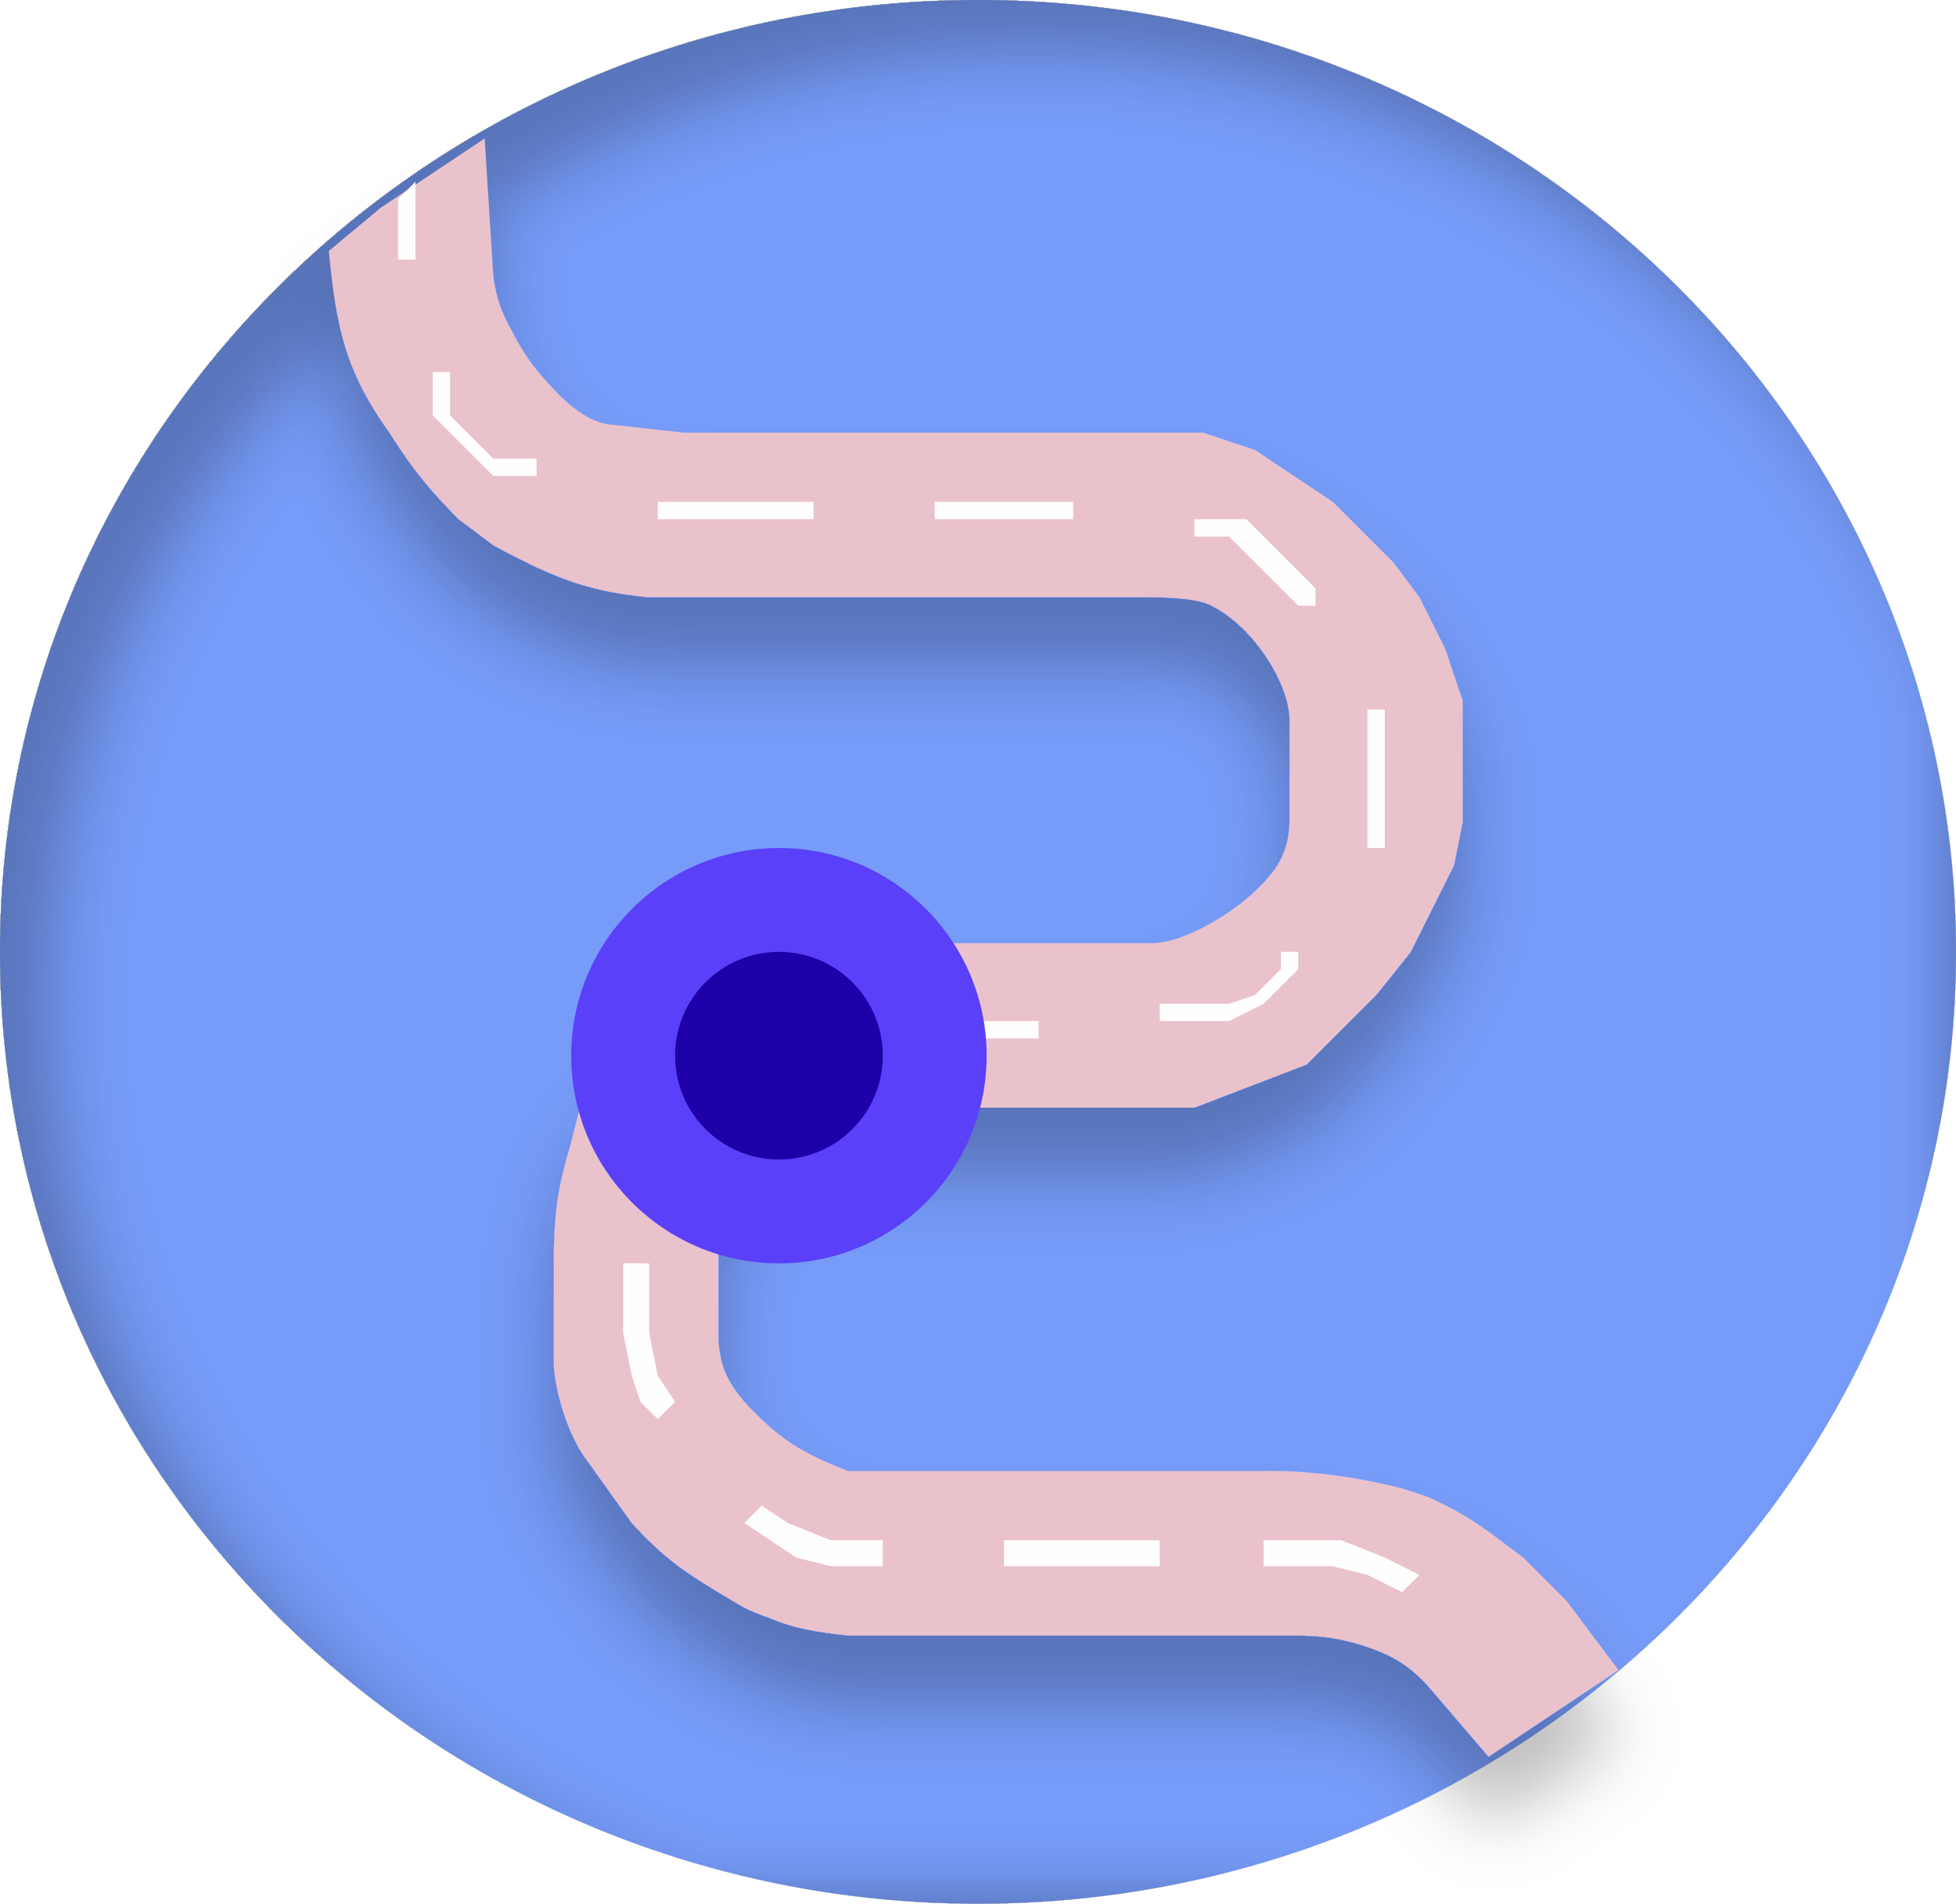
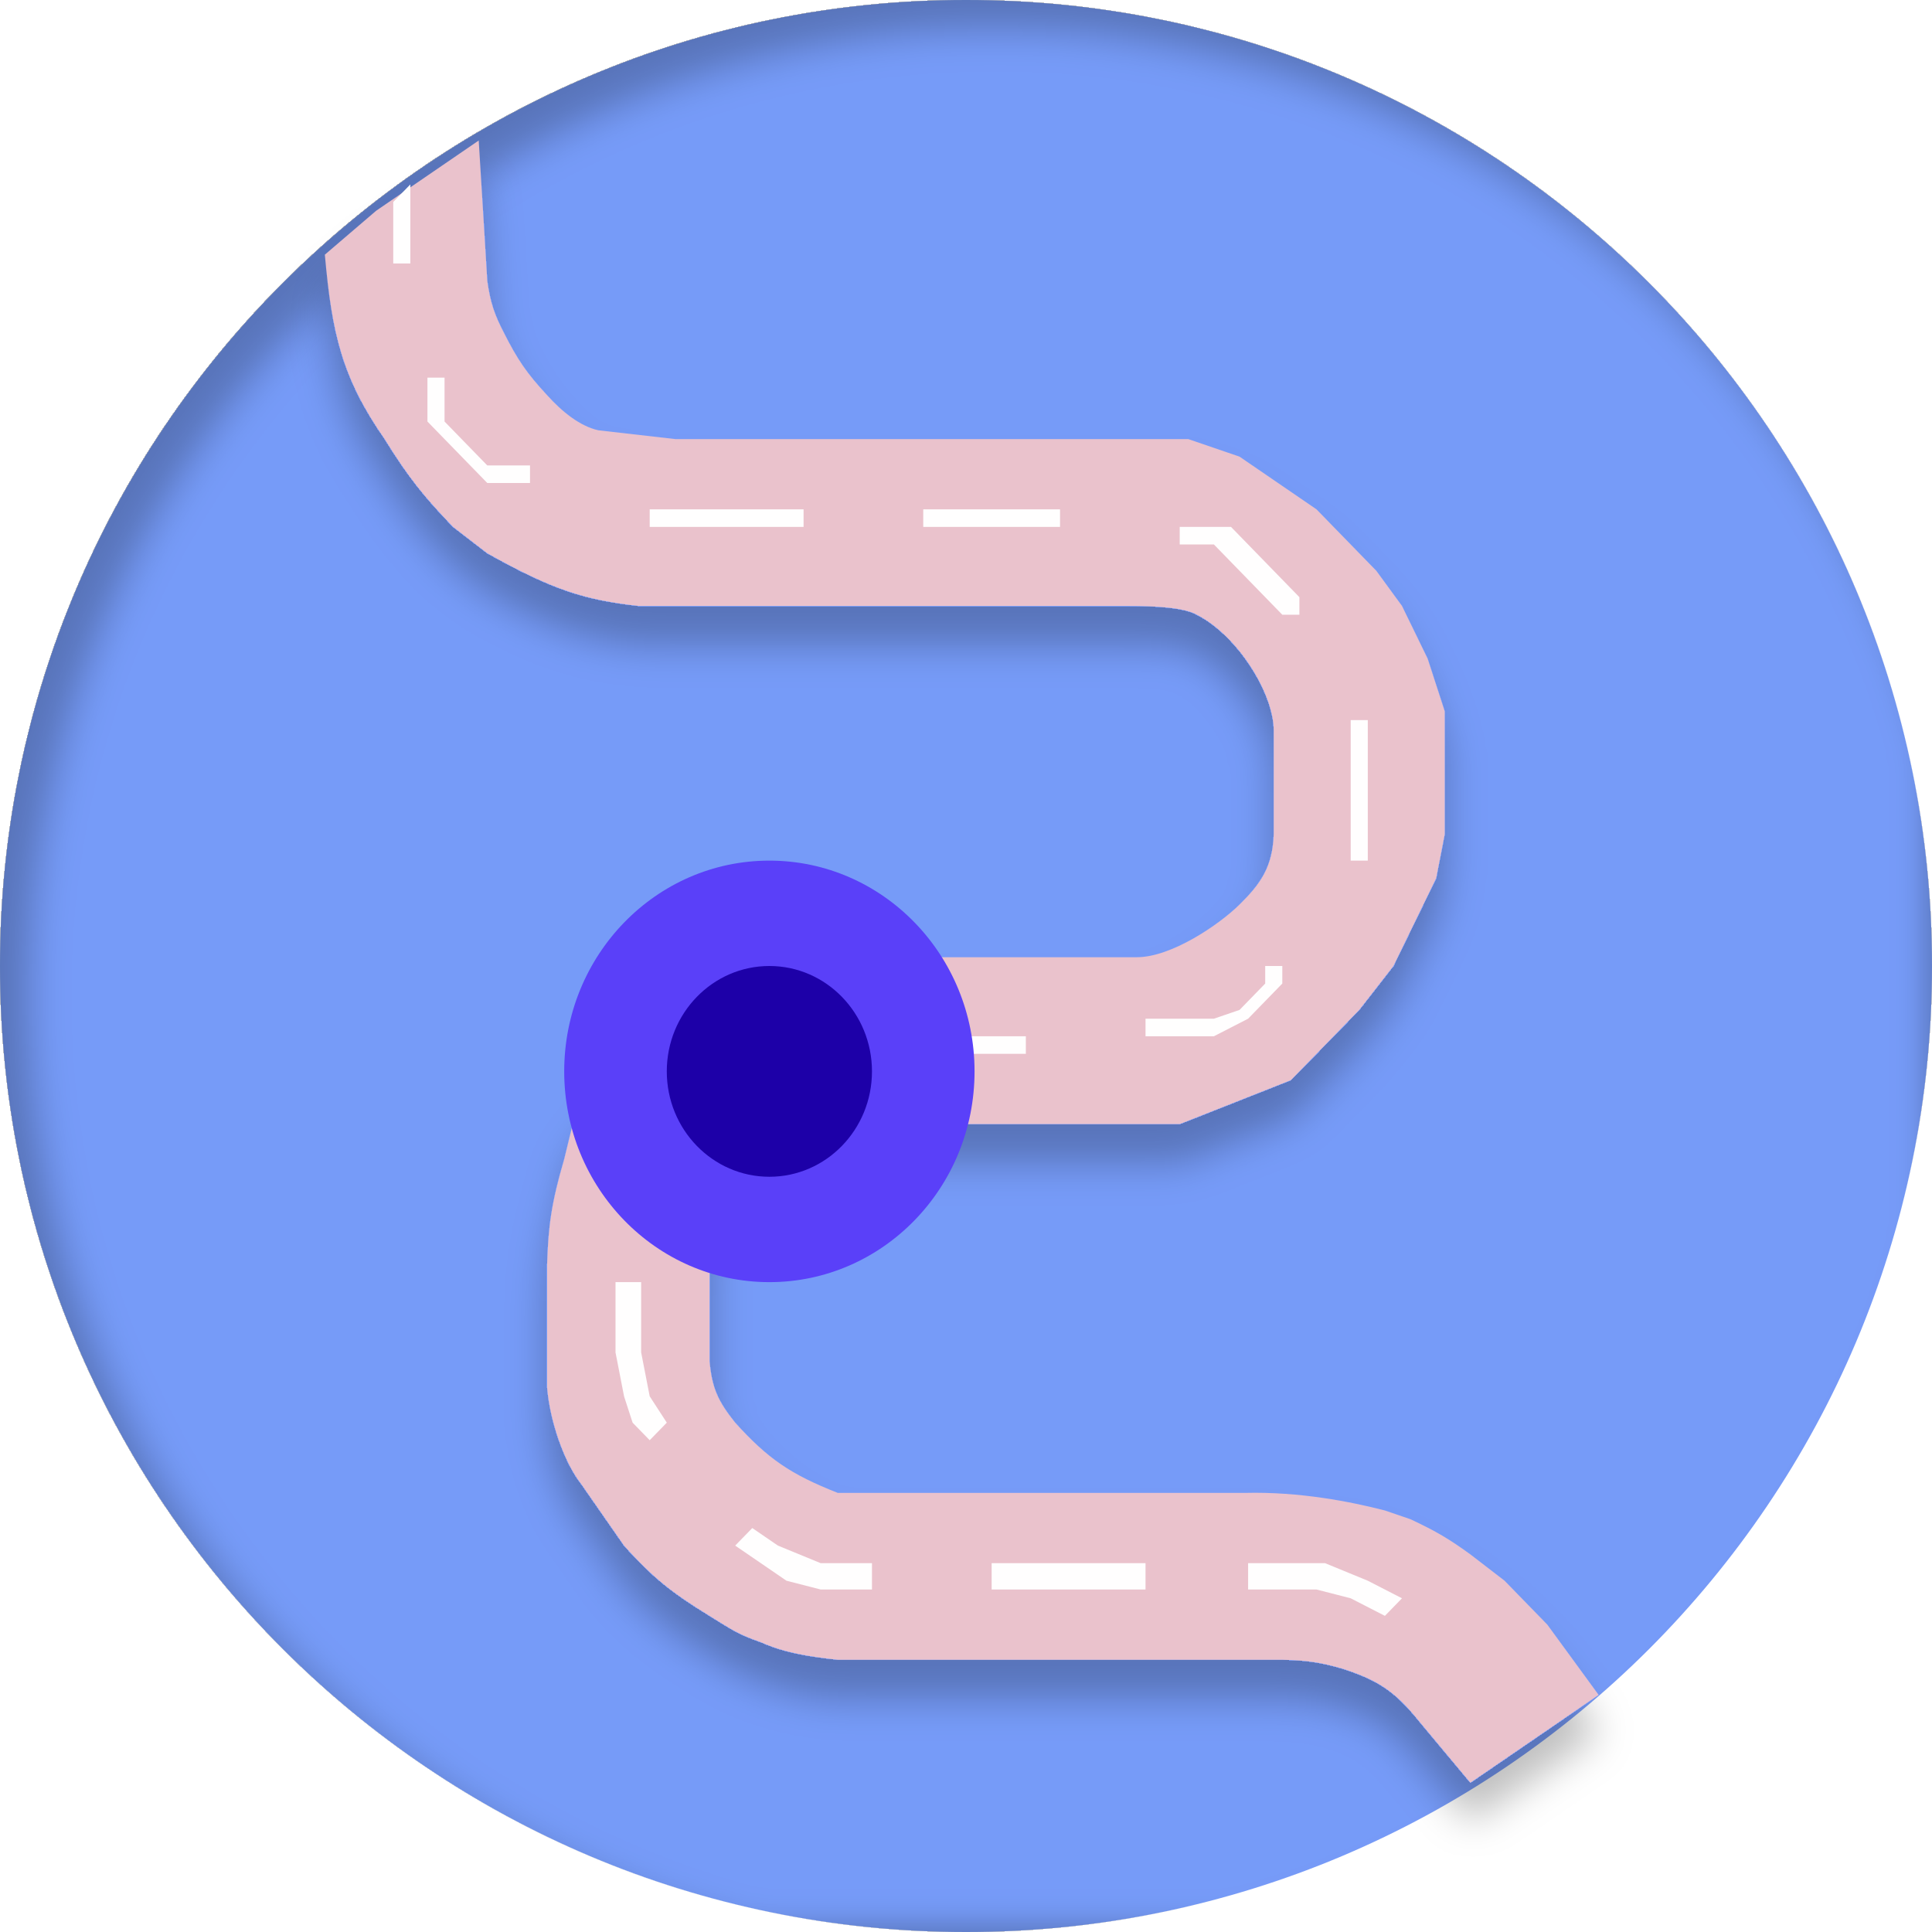
- <svg xmlns="http://www.w3.org/2000/svg" width="113" height="110" viewBox="0 0 113 110" fill="none">
+ <svg xmlns="http://www.w3.org/2000/svg" width="200" height="200" viewBox="0 0 200 200" fill="none">
  <g filter="url(#filter0_i_2_36)">
-     <ellipse cx="56.5" cy="55" rx="56.5" ry="55" fill="#769BF8" />
+     <circle cx="100" cy="100" r="100" fill="#769BF8" />
  </g>
  <g filter="url(#filter1_d_2_36)">
-     <path d="M22 12L19 14.5C19.416 18.989 20 21.5 22.5 25C23.901 27.198 24.793 28.267 26.5 30L28.5 31.5C32.373 33.616 34.262 34.163 37.349 34.5H51H66C67.5 34.5 69.253 34.58 70 35C72.403 36.19 74.5 39.5 74.5 41.591V47.5C74.435 49.382 73.709 50.34 72.5 51.5C71.291 52.66 68.5 54.5 66.5 54.5H44.5L37.5 59.5L35.5 61.5L33.5 64L33 66C32.227 68.574 32.074 69.848 32 72V79C32.15 80.79 32.939 83.187 34 84.5L36.5 88C38.239 89.89 39.365 90.718 41.5 92C42.864 92.819 43.139 93.034 44.5 93.5C45.918 94.111 47.3 94.317 49 94.5H75C76.552 94.534 77.289 94.669 78.5 95C80.567 95.653 81.576 96.268 83 98L86 101.5L93.5 96.5L90.5 92.5L88 90L86 88.5C84.776 87.638 84.022 87.193 82.5 86.5L81 86C79 85.5 76.029 84.923 72.812 85H49C46.234 83.937 44.925 83.068 43 81C42.011 79.797 41.639 79.048 41.5 77.5V74V70L42.5 66L46 64H51H57H69L75.5 61.5L77.5 59.5L79.5 57.5L81.5 55L84 50L84.5 47.5V40.5L83.5 37.5L82 34.5L80.5 32.5L77 29L72.5 26L69.5 25H52H39.5L35 24.5C33.927 24.269 32.879 23.451 32 22.5C30.78 21.224 30.258 20.448 29.5 19C28.902 17.883 28.682 17.224 28.5 16L28 8L22 12Z" fill="#EAC2CC" />
+     <path d="M38.938 21.818L33.628 26.364C34.365 34.526 35.398 39.091 39.823 45.455C42.302 49.45 43.882 51.395 46.903 54.545L50.443 57.273C57.297 61.12 60.641 62.115 66.105 62.727H90.266H116.814C119.469 62.727 122.572 62.872 123.894 63.636C128.147 65.799 131.858 71.818 131.858 75.62V86.364C131.744 89.785 130.459 91.526 128.319 93.636C126.178 95.746 121.239 99.091 117.699 99.091H78.761L66.372 108.182L62.832 111.818L59.292 116.364L58.407 120C57.039 124.681 56.768 126.996 56.637 130.909V143.636C56.902 146.891 58.298 151.25 60.177 153.636L64.602 160C67.68 163.437 69.672 164.942 73.451 167.273C75.866 168.762 76.352 169.152 78.761 170C81.271 171.111 83.718 171.485 86.726 171.818H132.743C135.49 171.88 136.794 172.125 138.938 172.727C142.596 173.914 144.382 175.033 146.903 178.182L152.212 184.545L165.487 175.455L160.177 168.182L155.752 163.636L152.212 160.909C150.047 159.343 148.711 158.533 146.018 157.273L143.363 156.364C139.823 155.455 134.566 154.406 128.87 154.545H86.726C81.829 152.612 79.514 151.032 76.106 147.273C74.355 145.086 73.698 143.724 73.451 140.909V134.545V127.273L75.221 120L81.416 116.364H90.266H100.885H122.124L133.628 111.818L137.168 108.182L140.708 104.545L144.248 100L148.673 90.909L149.558 86.364V73.636L147.788 68.182L145.133 62.727L142.478 59.091L136.283 52.727L128.319 47.273L123.009 45.455H92.035H69.912L61.947 44.545C60.047 44.126 58.193 42.638 56.637 40.909C54.479 38.589 53.554 37.179 52.212 34.545C51.154 32.515 50.765 31.317 50.443 29.091L49.557 14.546L38.938 21.818Z" fill="#EAC2CC" />
  </g>
-   <path d="M23 15V11.5L24 10.5V15H23Z" fill="#FFFEFE" />
-   <path d="M25 21.5H26V23V24L27 25L28 26L28.5 26.5H29.5H31V27V27.5H30H28.5L28 27L27.5 26.5L27 26L26 25L25 24V23V21.5Z" fill="#FFFEFE" />
-   <path d="M38 30V29H47V30H38Z" fill="#FFFEFE" />
-   <path d="M54 30V29H62V30H54Z" fill="#FFFEFE" />
-   <path d="M69 31V30H72L73 31L74 32L75 33L76 34V35H75L74 34L73 33L72 32L71 31H69Z" fill="#FFFEFE" />
-   <path d="M79 49V41H80V49H79Z" fill="#FFFEFE" />
-   <path d="M67 59V58H71L72.5 57.5L74 56V55H75V56L74 57L73 58L71 59H67Z" fill="#FFFEFE" />
-   <path d="M56.5 60H60V59H56.5V60Z" fill="#FFFEFE" />
-   <path d="M37.5 73H36V77L36.5 79.5L37 81L38 82L39 81L38 79.5L37.5 77V73Z" fill="#FFFEFE" />
-   <path d="M44 87L43 88L46 90L48 90.5H51V89H48L45.5 88L44 87Z" fill="#FFFEFE" />
-   <path d="M58 90.5V89H67V90.5H58Z" fill="#FFFEFE" />
-   <path d="M73 90.5V89H77.5L80 90L82 91L81 92L79 91L77 90.5H73Z" fill="#FFFEFE" />
-   <circle cx="45" cy="61" r="12" fill="#5A40F9" />
-   <circle cx="45" cy="61" r="6" fill="#1D00A8" />
+   <path d="M40.708 27.273V20.909L42.478 19.091V27.273H40.708Z" fill="#FFFEFE" />
+   <path d="M44.248 39.091H46.018V41.818V43.636L47.788 45.455L49.558 47.273L50.443 48.182H52.212H54.867V49.091V50H53.097H50.443L49.558 49.091L48.673 48.182L47.788 47.273L46.018 45.455L44.248 43.636V41.818V39.091Z" fill="#FFFEFE" />
+   <path d="M67.257 54.545V52.727H83.186V54.545H67.257Z" fill="#FFFEFE" />
+   <path d="M95.575 54.545V52.727H109.735V54.545H95.575Z" fill="#FFFEFE" />
+   <path d="M122.124 56.364V54.545H127.434L129.204 56.364L130.973 58.182L132.743 60L134.513 61.818V63.636H132.743L130.973 61.818L129.204 60L127.434 58.182L125.664 56.364H122.124Z" fill="#FFFEFE" />
+   <path d="M139.823 89.091V74.545H141.593V89.091H139.823Z" fill="#FFFEFE" />
+   <path d="M118.584 107.273V105.455H125.664L128.319 104.545L130.973 101.818V100H132.743V101.818L130.973 103.636L129.204 105.455L125.664 107.273H118.584Z" fill="#FFFEFE" />
+   <path d="M100 109.091H106.195V107.273H100V109.091Z" fill="#FFFEFE" />
+   <path d="M66.372 132.727H63.717V140L64.602 144.545L65.487 147.273L67.257 149.091L69.027 147.273L67.257 144.545L66.372 140V132.727Z" fill="#FFFEFE" />
+   <path d="M77.876 158.182L76.106 160L81.416 163.636L84.956 164.545H90.266V161.818H84.956L80.531 160L77.876 158.182Z" fill="#FFFEFE" />
+   <path d="M102.655 164.545V161.818H118.584V164.545H102.655Z" fill="#FFFEFE" />
+   <path d="M129.204 164.545V161.818H137.168L141.593 163.636L145.133 165.455L143.363 167.273L139.823 165.455L136.283 164.545H129.204Z" fill="#FFFEFE" />
+   <ellipse cx="79.646" cy="110.909" rx="21.239" ry="21.818" fill="#5A40F9" />
+   <ellipse cx="79.646" cy="110.909" rx="10.62" ry="10.909" fill="#1D00A8" />
  <defs>
-     <filter id="filter0_i_2_36" x="0" y="0" width="116" height="113" filterUnits="userSpaceOnUse" color-interpolation-filters="sRGB">
+     <filter id="filter0_i_2_36" x="0" y="0" width="203" height="203" filterUnits="userSpaceOnUse" color-interpolation-filters="sRGB">
      <feFlood flood-opacity="0" result="BackgroundImageFix" />
      <feBlend mode="normal" in="SourceGraphic" in2="BackgroundImageFix" result="shape" />
      <feColorMatrix in="SourceAlpha" type="matrix" values="0 0 0 0 0 0 0 0 0 0 0 0 0 0 0 0 0 0 127 0" result="hardAlpha" />
      <feOffset dx="3" dy="3" />
      <feGaussianBlur stdDeviation="2" />
      <feComposite in2="hardAlpha" operator="arithmetic" k2="-1" k3="1" />
      <feColorMatrix type="matrix" values="0 0 0 0 0 0 0 0 0 0 0 0 0 0 0 0 0 0 0.25 0" />
      <feBlend mode="normal" in2="shape" result="effect1_innerShadow_2_36" />
    </filter>
-     <filter id="filter1_d_2_36" x="15" y="8" width="82.5" height="101.5" filterUnits="userSpaceOnUse" color-interpolation-filters="sRGB">
+     <filter id="filter1_d_2_36" x="29.628" y="14.546" width="139.858" height="178" filterUnits="userSpaceOnUse" color-interpolation-filters="sRGB">
      <feFlood flood-opacity="0" result="BackgroundImageFix" />
      <feColorMatrix in="SourceAlpha" type="matrix" values="0 0 0 0 0 0 0 0 0 0 0 0 0 0 0 0 0 0 127 0" result="hardAlpha" />
      <feOffset dy="4" />
      <feGaussianBlur stdDeviation="2" />
      <feComposite in2="hardAlpha" operator="out" />
      <feColorMatrix type="matrix" values="0 0 0 0 0 0 0 0 0 0 0 0 0 0 0 0 0 0 0.25 0" />
      <feBlend mode="normal" in2="BackgroundImageFix" result="effect1_dropShadow_2_36" />
      <feBlend mode="normal" in="SourceGraphic" in2="effect1_dropShadow_2_36" result="shape" />
    </filter>
  </defs>
</svg>
